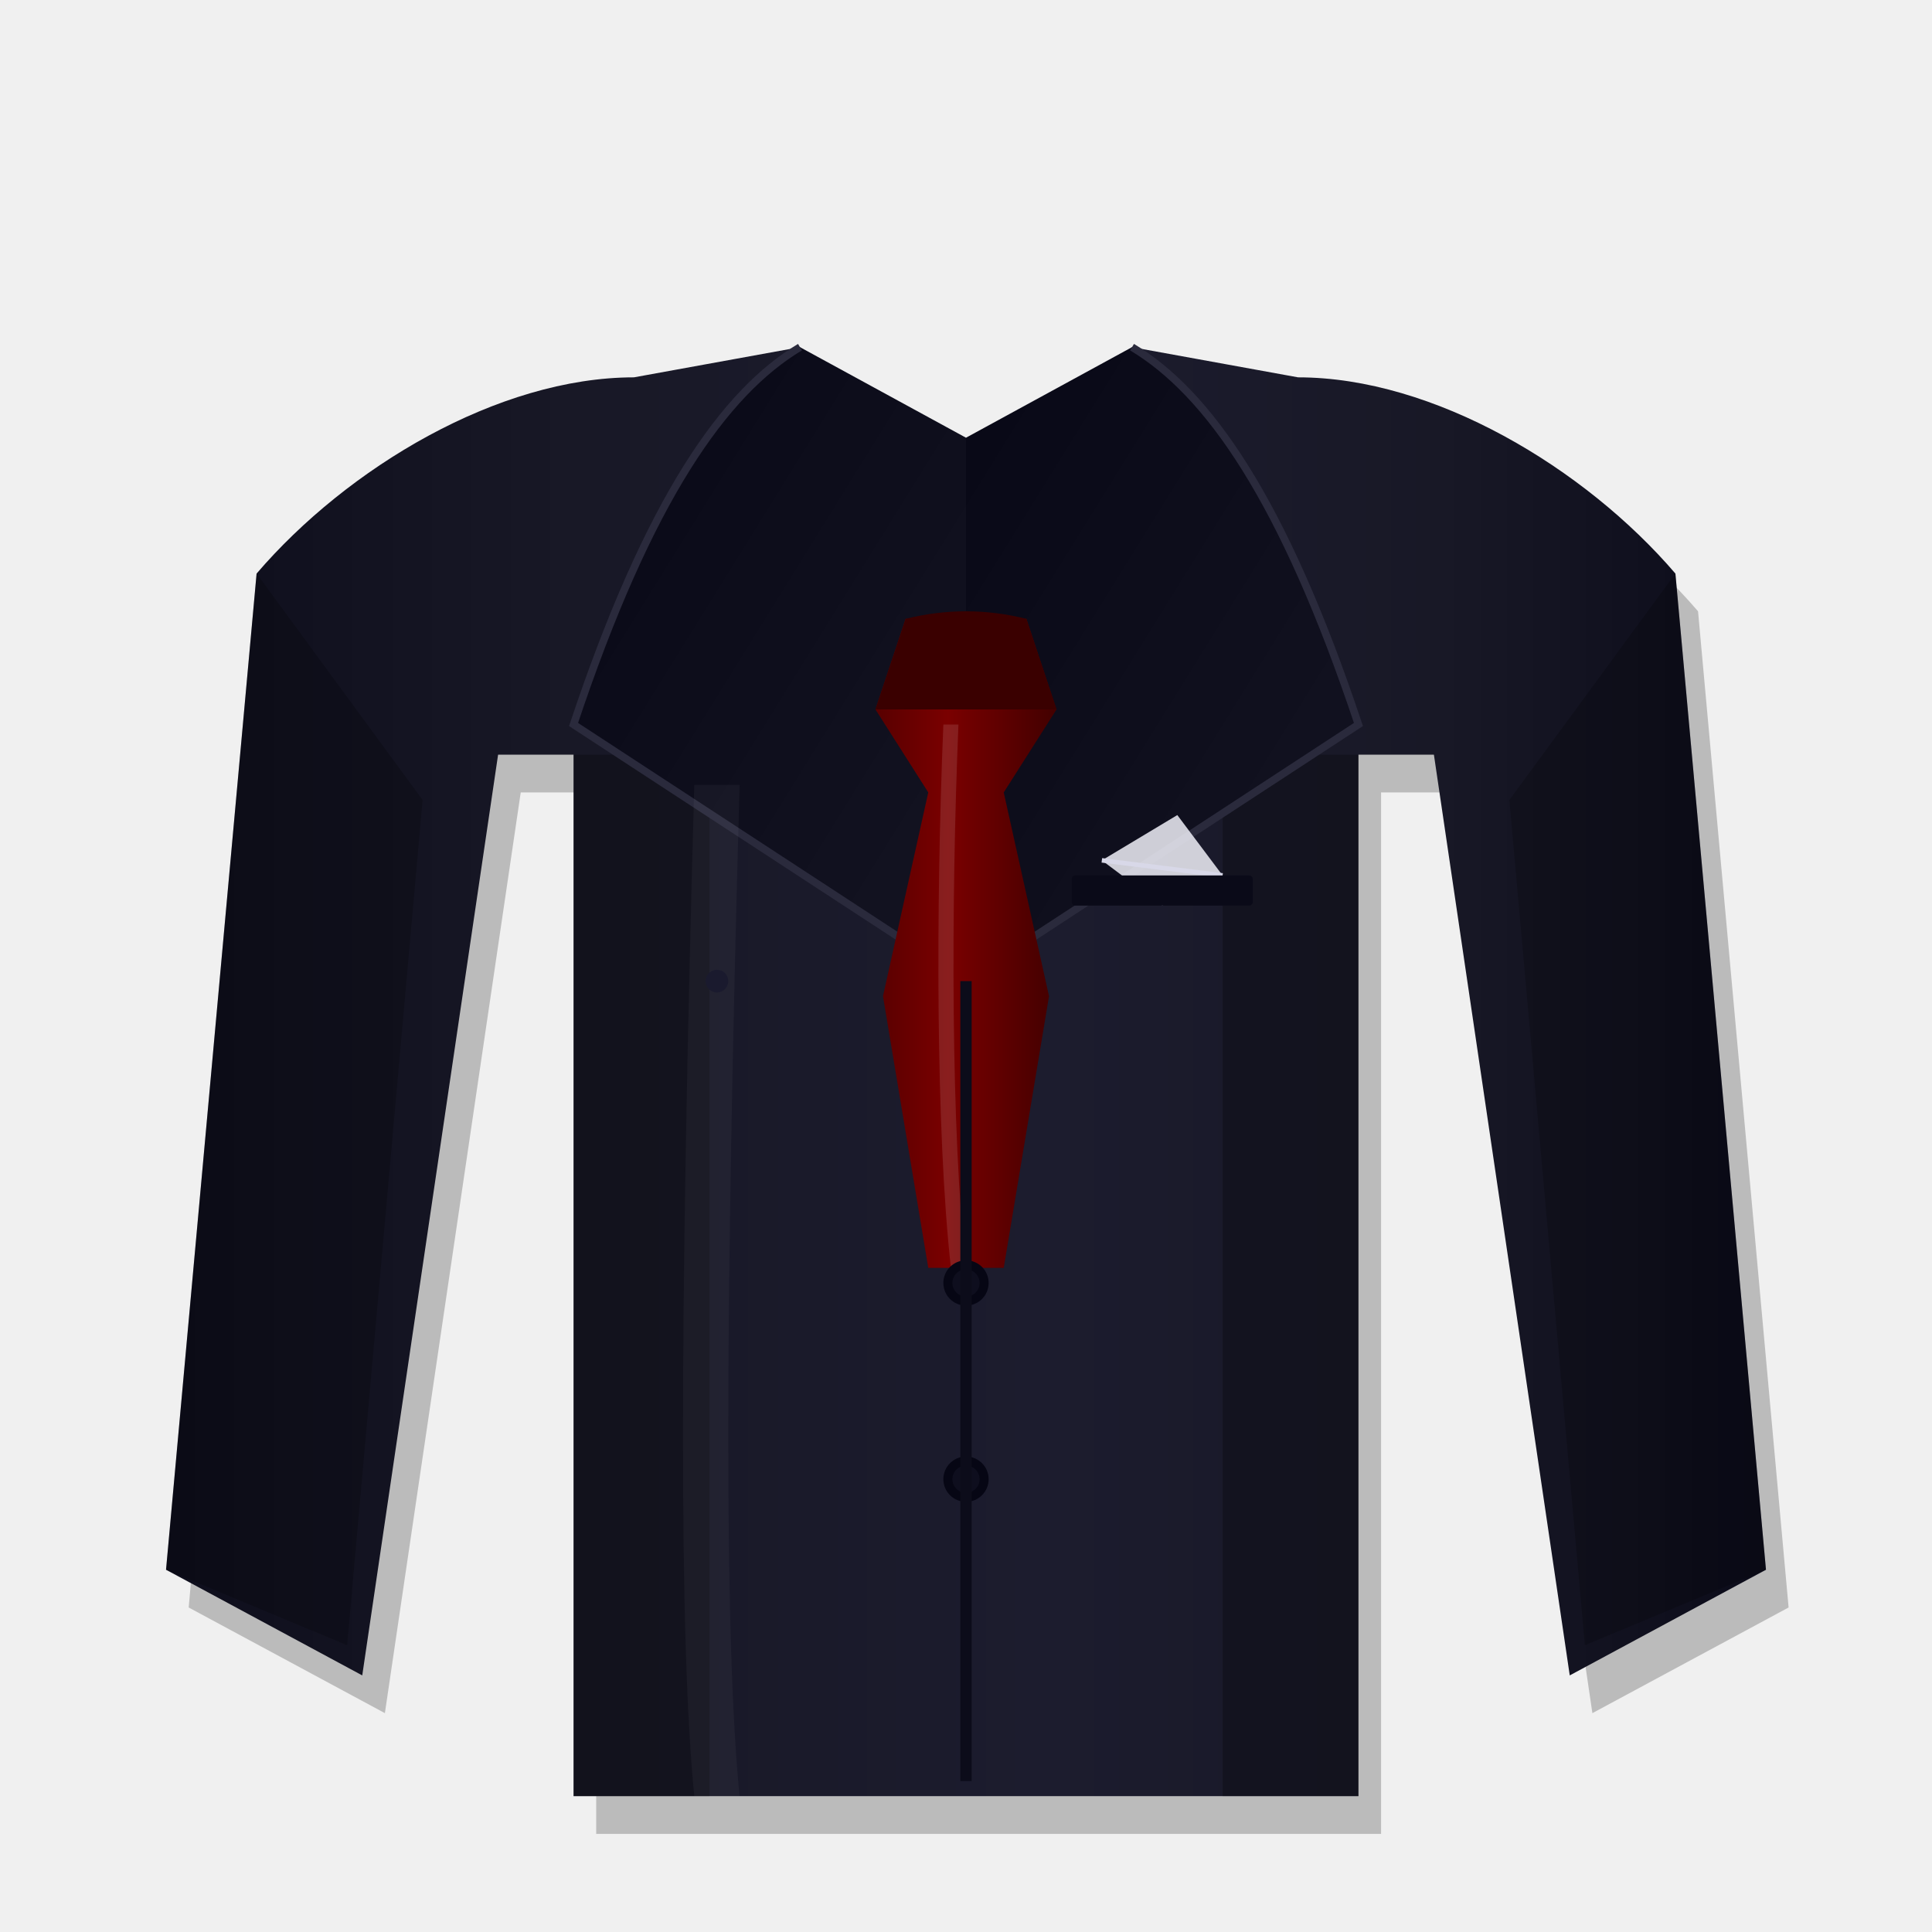
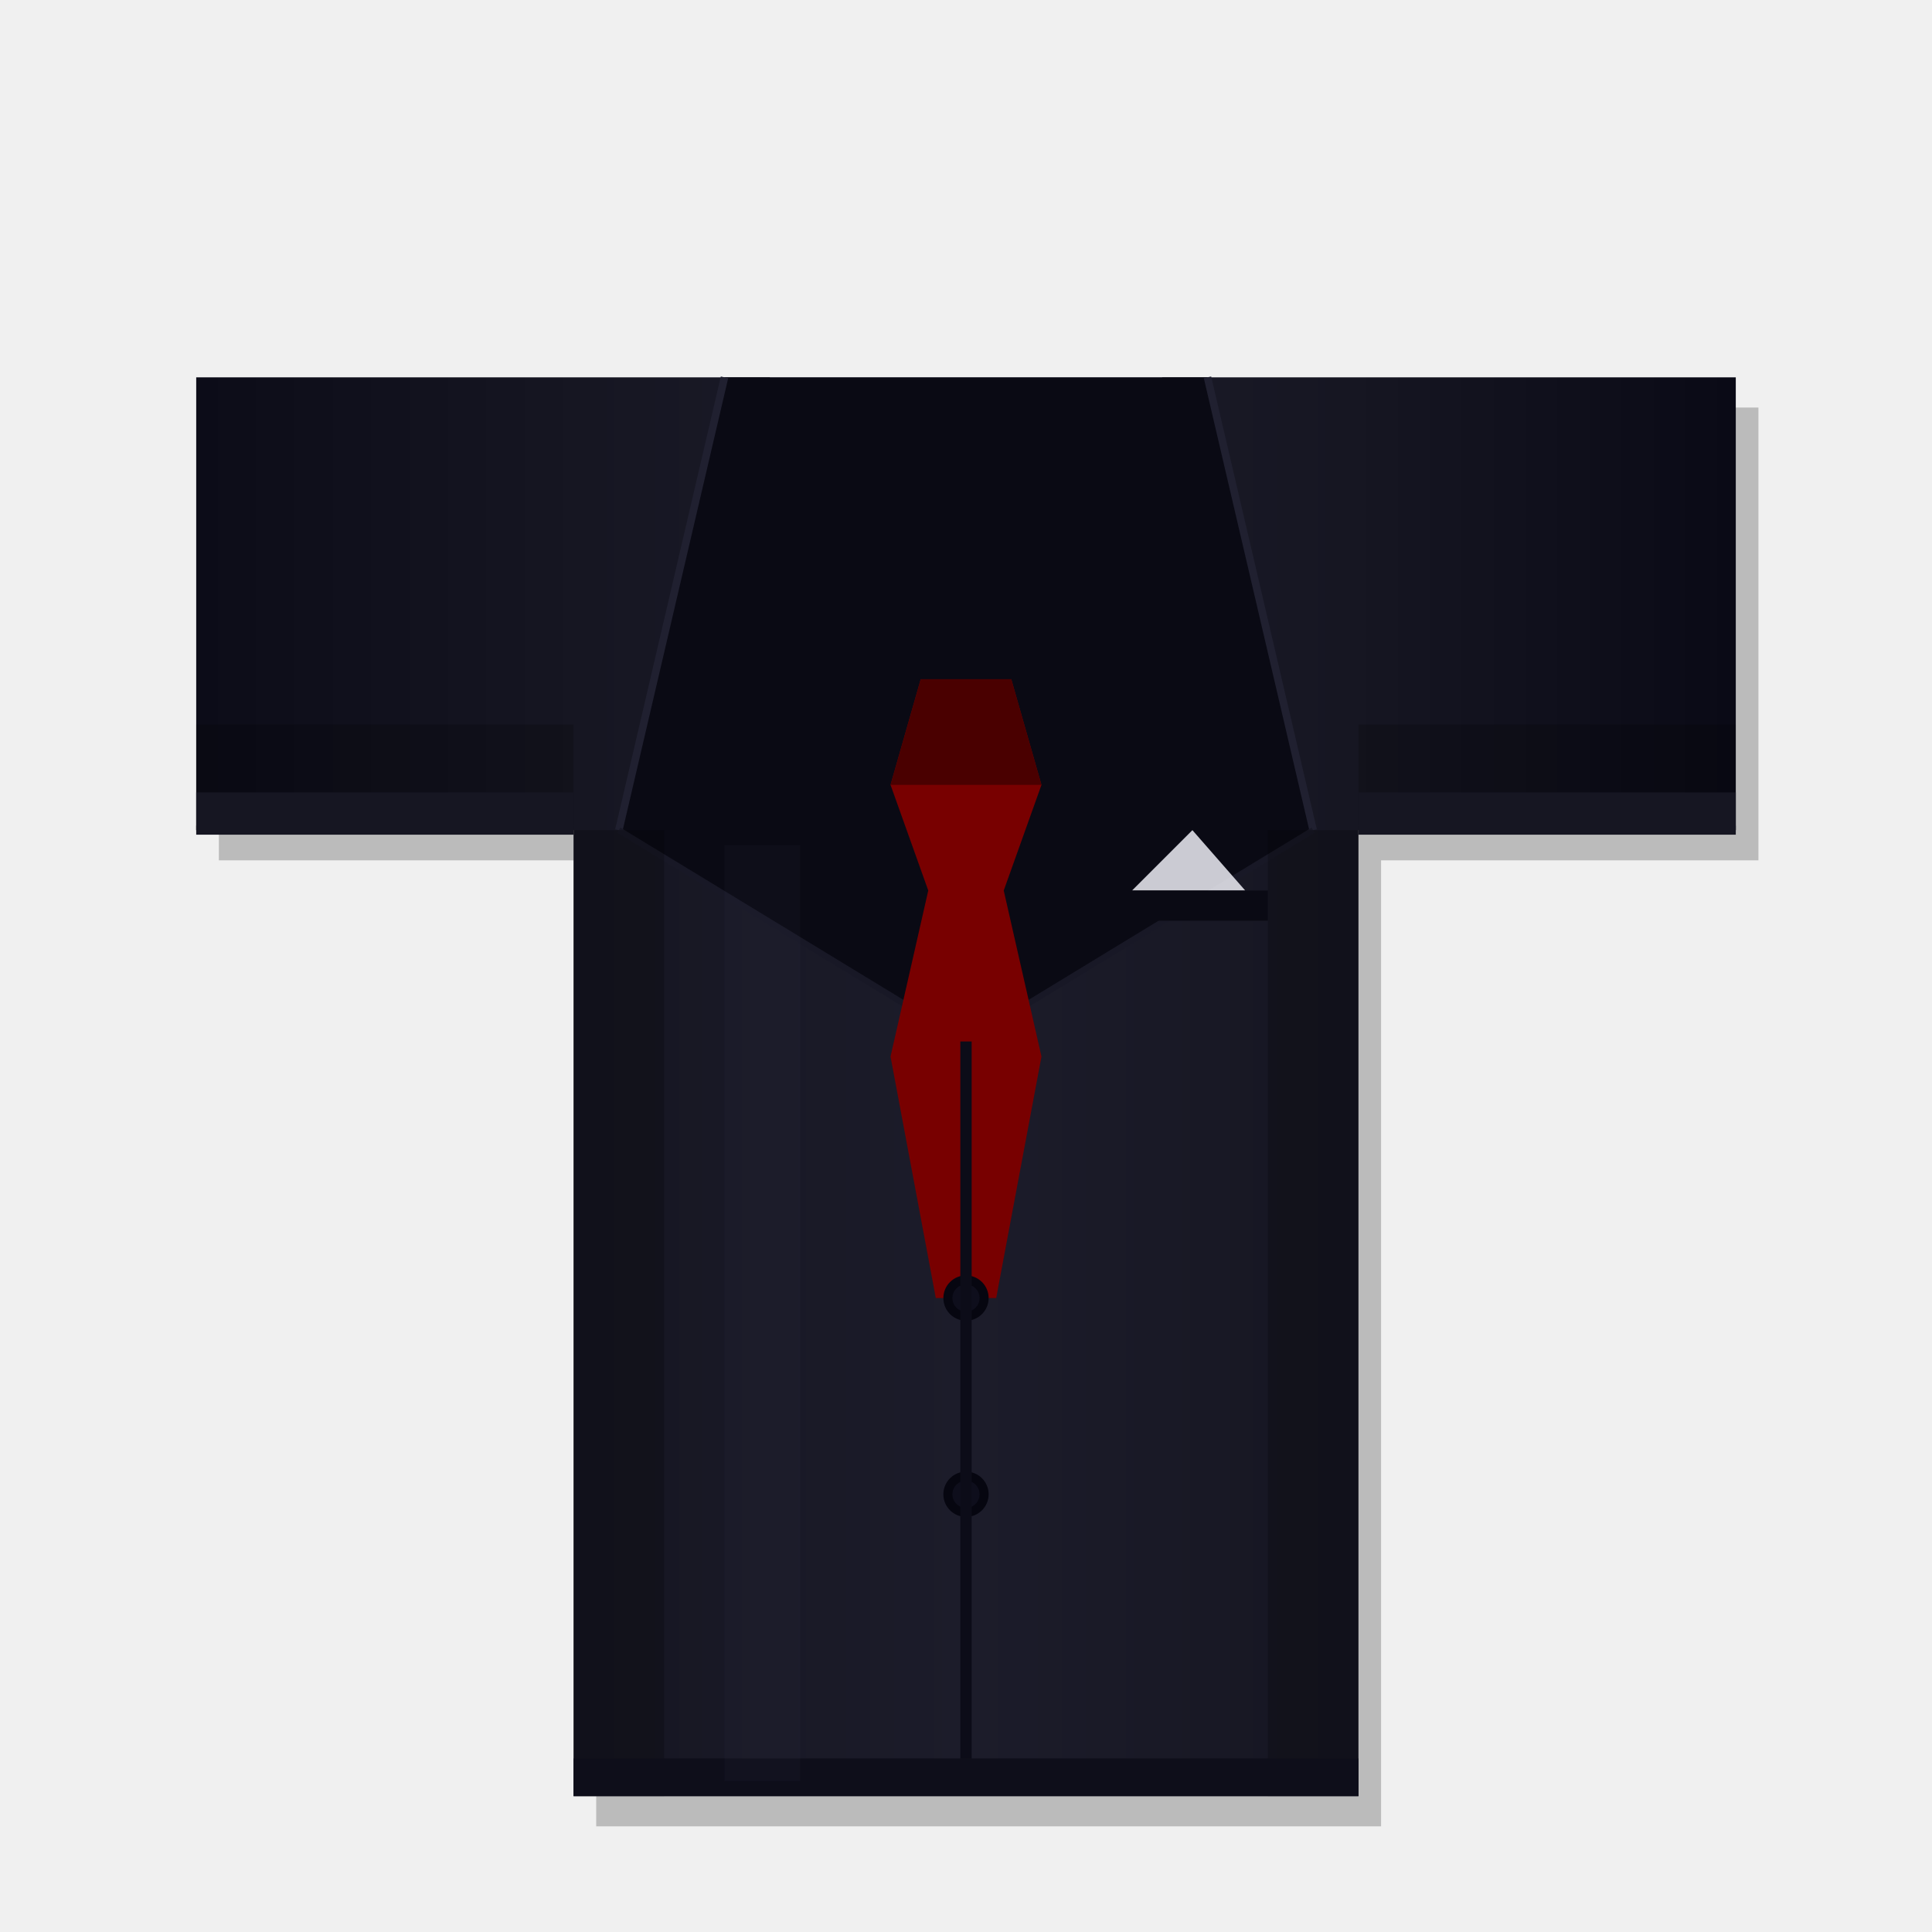
<svg xmlns="http://www.w3.org/2000/svg" width="256" height="256" viewBox="0 0 256 256">
  <defs>
-     <linearGradient id="sj" x1="0%" y1="0%" x2="100%" y2="0%">
-       <stop offset="0%" stop-color="#0E0E1C" />
-       <stop offset="25%" stop-color="#181826" />
-       <stop offset="55%" stop-color="#1C1C2E" />
-       <stop offset="80%" stop-color="#181826" />
-       <stop offset="100%" stop-color="#0C0C1A" />
-     </linearGradient>
-     <linearGradient id="lapel" x1="0%" y1="0%" x2="100%" y2="100%">
-       <stop offset="0%" stop-color="#080816" />
-       <stop offset="100%" stop-color="#141422" />
-     </linearGradient>
-     <linearGradient id="shirt" x1="0%" y1="0%" x2="100%" y2="0%">
-       <stop offset="0%" stop-color="#D8D8E8" />
-       <stop offset="50%" stop-color="#F0F0F8" />
-       <stop offset="100%" stop-color="#D0D0E0" />
-     </linearGradient>
-     <linearGradient id="tie" x1="0%" y1="0%" x2="100%" y2="0%">
-       <stop offset="0%" stop-color="#580000" />
-       <stop offset="40%" stop-color="#7A0000" />
-       <stop offset="100%" stop-color="#420000" />
+     <linearGradient id="jg" x1="0%" y1="0%" x2="100%" y2="0%">
+       <stop offset="0%" stop-color="#0C0C18" />
+       <stop offset="25%" stop-color="#161622" />
+       <stop offset="50%" stop-color="#1C1C2A" />
+       <stop offset="75%" stop-color="#161622" />
+       <stop offset="100%" stop-color="#0A0A16" />
    </linearGradient>
  </defs>
-   <path d="M84,50 C66,50 46,62 34,76 L22,208 L48,222 L66,100 L76,100 L76,238 L180,238 L180,100 L190,100 L208,222 L234,208 L222,76 C210,62 190,50 172,50 L150,46 Q128,72 106,46 Z" fill="#000" opacity="0.22" transform="translate(3,5)" />
-   <path d="M84,50 C66,50 46,62 34,76 L22,208 L48,222 L66,100 L76,100 L76,238 L180,238 L180,100 L190,100 L208,222 L234,208 L222,76 C210,62 190,50 172,50 L150,46 Q128,72 106,46 Z" fill="url(#sj)" />
-   <path d="M76,100 L76,238 L94,238 L94,100 Z" fill="#000" opacity="0.25" />
-   <path d="M180,100 L180,238 L162,238 L162,100 Z" fill="#000" opacity="0.25" />
-   <path d="M34,76 L22,208 L46,218 L56,106 Z" fill="#000" opacity="0.2" />
-   <path d="M222,76 L234,208 L210,218 L200,106 Z" fill="#000" opacity="0.2" />
-   <path d="M108,50 L116,80 L128,96 L140,80 L148,50 L138,56 L128,74 L118,56 Z" fill="url(#shirt)" />
-   <path d="M106,46 C96,52 86,66 76,96 L128,130 L128,58 Z" fill="url(#lapel)" />
-   <path d="M150,46 C160,52 170,66 180,96 L128,130 L128,58 Z" fill="url(#lapel)" />
-   <path d="M106,46 C96,52 86,66 76,96 L128,130" stroke="#2A2A3C" stroke-width="1" fill="none" />
-   <path d="M150,46 C160,52 170,66 180,96 L128,130" stroke="#2A2A3C" stroke-width="1" fill="none" />
-   <path d="M120,82 L136,82 L140,94 L133,105 L139,132 L133,168 L123,168 L117,132 L123,105 L116,94 Z" fill="url(#tie)" />
-   <path d="M120,82 Q128,80 136,82 L140,94 L116,94 Z" fill="#3A0000" />
-   <path d="M125,96 C124,120 124,150 126,168 L128,168 C126,150 126,120 127,96 Z" fill="#FFFFFF" opacity="0.12" />
-   <circle cx="128" cy="170" r="3" fill="#060614" />
-   <circle cx="128" cy="170" r="1.8" fill="#0E0E1E" />
-   <circle cx="128" cy="196" r="3" fill="#060614" />
-   <circle cx="128" cy="196" r="1.8" fill="#0E0E1E" />
-   <line x1="128" y1="130" x2="128" y2="236" stroke="#0C0C1A" stroke-width="1.5" />
-   <path d="M146,114 L156,108 L162,116 L154,120 Z" fill="#F0F0F8" opacity="0.85" />
-   <line x1="146" y1="114" x2="162" y2="116" stroke="#D8D8E8" stroke-width="0.6" />
-   <rect x="142" y="116" width="24" height="4" rx="0.5" fill="#0A0A18" />
-   <path d="M92,104 C90,175 90,218 92,238 L98,238 C96,218 96,175 98,104 Z" fill="#FFFFFF" opacity="0.04" />
-   <circle cx="95" cy="130" r="1.5" fill="#1A1A2E" />
+   <path d="M 26,50 L 230,50 L 230,110 L 180,110 L 180,238 L 76,238 L 76,110 L 26,110 Z" fill="#000000" opacity="0.22" transform="translate(3,4)" />
+   <path d="M 26,50 L 230,50 L 230,110 L 180,110 L 180,238 L 76,238 L 76,110 L 26,110 Z" fill="url(#jg)" />
+   <polygon points="128,50 102,50 112,90 128,105 144,90 154,50" fill="#D8D8E4" />
+   <polygon points="128,50 96,50 82,110 128,138" fill="#0A0A14" />
+   <polygon points="128,50 160,50 174,110 128,138" fill="#0A0A14" />
+   <line x1="96" y1="50" x2="82" y2="110" stroke="#202030" stroke-width="1" />
+   <line x1="160" y1="50" x2="174" y2="110" stroke="#202030" stroke-width="1" />
+   <line x1="82" y1="110" x2="128" y2="138" stroke="#181826" stroke-width="0.8" />
+   <line x1="174" y1="110" x2="128" y2="138" stroke="#181826" stroke-width="0.8" />
+   <polygon points="122,90 134,90 138,104 133,118 138,140 132,172 124,172 118,140 123,118 118,104" fill="#780000" />
+   <polygon points="122,90 134,90 138,104 118,104" fill="#4A0000" />
+   <rect x="76" y="110" width="12" height="128" fill="#000000" opacity="0.22" />
+   <rect x="168" y="110" width="12" height="128" fill="#000000" opacity="0.22" />
+   <rect x="26" y="96" width="50" height="14" fill="#000000" opacity="0.2" />
+   <rect x="180" y="96" width="50" height="14" fill="#000000" opacity="0.2" />
+   <circle cx="128" cy="172" r="3" fill="#060610" />
+   <circle cx="128" cy="172" r="1.8" fill="#0E0E1C" />
+   <circle cx="128" cy="198" r="3" fill="#060610" />
+   <circle cx="128" cy="198" r="1.8" fill="#0E0E1C" />
+   <line x1="128" y1="138" x2="128" y2="236" stroke="#0C0C18" stroke-width="1.5" />
+   <polygon points="150,118 158,110 165,118" fill="#EDEDF5" opacity="0.85" />
+   <rect x="148" y="118" width="20" height="4" fill="#0A0A14" />
+   <line x1="26" y1="110" x2="76" y2="110" stroke="#161622" stroke-width="1.2" />
+   <line x1="180" y1="110" x2="230" y2="110" stroke="#161622" stroke-width="1.2" />
+   <rect x="26" y="105" width="50" height="5" fill="#161622" />
+   <rect x="180" y="105" width="50" height="5" fill="#161622" />
+   <rect x="76" y="233" width="104" height="5" fill="#0E0E1A" />
+   <rect x="96" y="112" width="10" height="124" fill="#3A3A5A" opacity="0.08" />
</svg>
